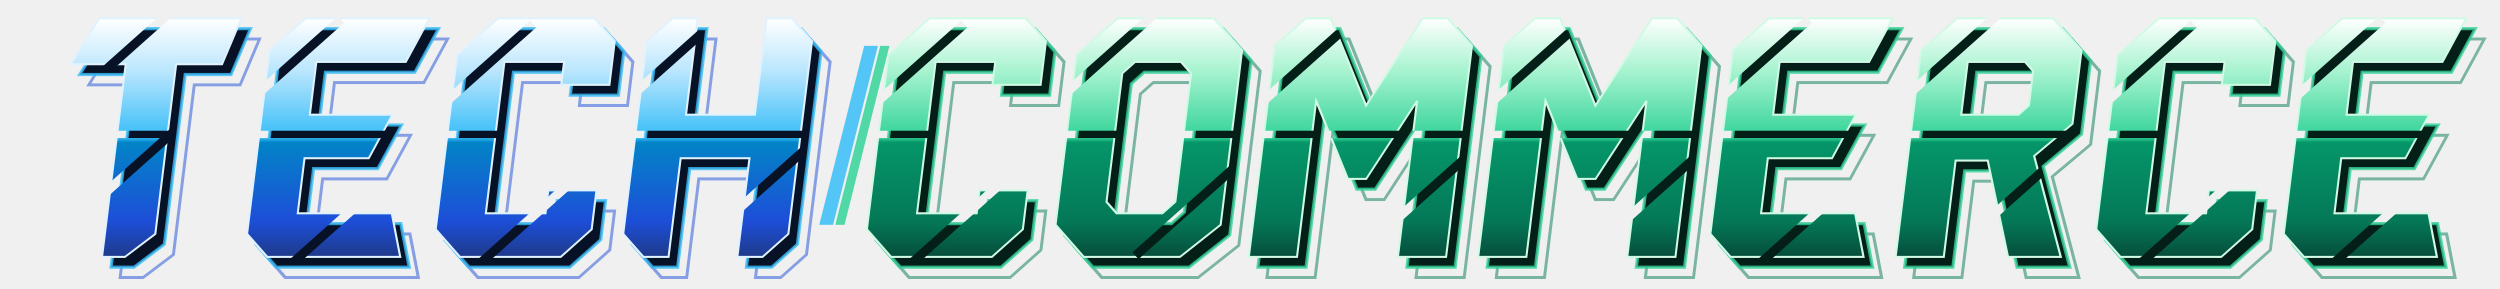
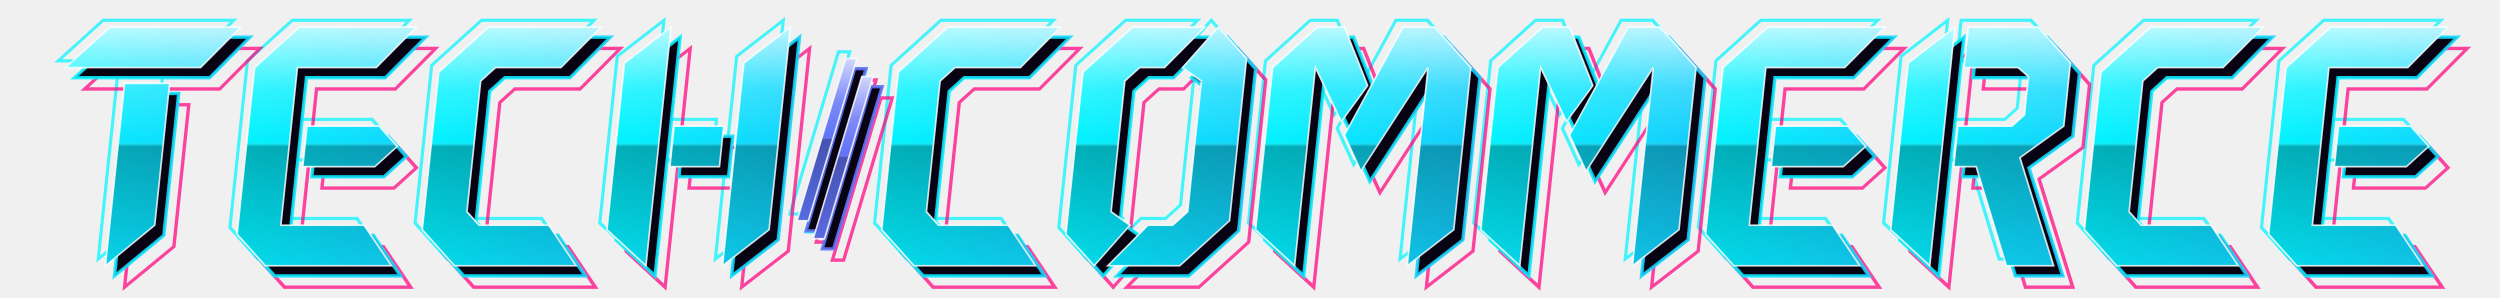
- <svg xmlns="http://www.w3.org/2000/svg" viewBox="0 0 1090 126" width="100%" role="img" aria-label="TECHCOMMERCE">
+ <svg xmlns="http://www.w3.org/2000/svg" viewBox="0 0 1110 132" width="100%" role="img" aria-label="TECHCOMMERCE">
  <defs>
-     <linearGradient id="techStencil" x1="0%" y1="0%" x2="0%" y2="100%">
-       <stop offset="0%" stop-color="#ffffff" />
-       <stop offset="22%" stop-color="#bae6fd" />
-       <stop offset="50%" stop-color="#38bdf8" />
-       <stop offset="52%" stop-color="#0284c7" />
-       <stop offset="85%" stop-color="#1d4ed8" />
-       <stop offset="100%" stop-color="#1e3a8a" />
+     <linearGradient id="rgbChroma" gradientUnits="userSpaceOnUse" x1="0" y1="0" x2="1100" y2="110">
+       <stop offset="0%" stop-color="#00f5ff">
+         <animate attributeName="stop-color" values="#00f5ff;#a855f7;#ff007f;#00ffa3;#00f5ff" dur="6s" repeatCount="indefinite" />
+       </stop>
+       <stop offset="25%" stop-color="#3b82f6">
+         <animate attributeName="stop-color" values="#3b82f6;#ff007f;#00ffa3;#00f5ff;#3b82f6" dur="6s" repeatCount="indefinite" />
+       </stop>
+       <stop offset="50%" stop-color="#a855f7">
+         <animate attributeName="stop-color" values="#a855f7;#00ffa3;#00f5ff;#3b82f6;#a855f7" dur="6s" repeatCount="indefinite" />
+       </stop>
+       <stop offset="75%" stop-color="#ff007f">
+         <animate attributeName="stop-color" values="#ff007f;#00f5ff;#3b82f6;#a855f7;#ff007f" dur="6s" repeatCount="indefinite" />
+       </stop>
+       <stop offset="100%" stop-color="#00ffa3">
+         <animate attributeName="stop-color" values="#00ffa3;#3b82f6;#a855f7;#ff007f;#00ffa3" dur="6s" repeatCount="indefinite" />
+       </stop>
    </linearGradient>
-     <linearGradient id="commStencil" x1="0%" y1="0%" x2="0%" y2="100%">
-       <stop offset="0%" stop-color="#ffffff" />
-       <stop offset="22%" stop-color="#a7f3d0" />
-       <stop offset="50%" stop-color="#34d399" />
-       <stop offset="52%" stop-color="#059669" />
-       <stop offset="85%" stop-color="#047857" />
-       <stop offset="100%" stop-color="#064e3b" />
+     <linearGradient id="chromeSheen" x1="0%" y1="0%" x2="0%" y2="100%">
+       <stop offset="0%" stop-color="#ffffff" stop-opacity="0.72" />
+       <stop offset="26%" stop-color="#ffffff" stop-opacity="0.18" />
+       <stop offset="48%" stop-color="#ffffff" stop-opacity="0" />
+       <stop offset="50%" stop-color="#000000" stop-opacity="0.28" />
+       <stop offset="100%" stop-color="#000000" stop-opacity="0.08" />
    </linearGradient>
-     <path id="L_T" d="M 10 0 L 72 0 L 66 20 L 46 20 L 46 94 L 34 104 L 24 104 L 24 20 L 0 20 Z" />
-     <path id="L_E" d="M 14 0 L 68 0 L 60 19 L 21 19 L 21 42 L 57 42 L 49 61 L 21 61 L 21 85 L 62 85 L 68 104 L 10 104 L 0 94 L 0 14 Z" />
-     <path id="L_C" d="M 16 0 L 58 0 L 68 10 L 68 29 L 47 29 L 47 19 L 21 19 L 21 85 L 47 85 L 47 75 L 68 75 L 68 92 L 56 104 L 12 104 L 0 92 L 0 16 Z" />
-     <path id="L_H" d="M 0 10 L 10 0 L 21 0 L 21 42 L 51 42 L 51 0 L 62 0 L 72 10 L 72 94 L 62 104 L 51 104 L 51 61 L 21 61 L 21 104 L 10 104 L 0 94 Z" />
-     <path id="L_O" fill-rule="evenodd" d="M 16 0 L 58 0 L 72 14 L 72 90 L 56 104 L 14 104 L 0 90 L 0 16 Z M 26 19 L 46 19 L 51 24 L 51 80 L 46 85 L 26 85 L 21 80 L 21 24 Z" />
-     <path id="L_M" d="M 0 12 L 12 0 L 23 0 L 43 38 L 63 0 L 74 0 L 86 12 L 86 104 L 65 104 L 65 36 L 47 70 L 39 70 L 21 36 L 21 104 L 0 104 Z" />
-     <path id="L_R" fill-rule="evenodd" d="M 14 0 L 56 0 L 70 14 L 70 46 L 55 60 L 72 104 L 49 104 L 35 62 L 21 62 L 21 104 L 0 104 L 0 14 Z M 21 19 L 46 19 L 50 23 L 50 38 L 46 42 L 21 42 Z" />
-     <g id="wordTech">
-       <use href="#L_T" x="22" y="6" />
-       <use href="#L_E" x="108" y="6" />
-       <use href="#L_C" x="190" y="6" />
-       <use href="#L_H" x="272" y="6" />
+     <path id="CB_T" d="M 0 18 L 18 0 L 76 0 L 60 18 Z M 27 25 L 47 25 L 47 88 L 27 106 Z" />
+     <path id="CB_E" d="M 0 18 L 18 0 L 70 0 L 54 18 L 19 18 L 19 88 L 56 88 L 70 106 L 14 106 L 0 92 Z M 26 44 L 58 44 L 67 53 L 58 62 L 26 62 Z" />
+     <path id="CB_C" d="M 20 0 L 70 0 L 54 18 L 25 18 L 19 24 L 19 82 L 25 88 L 56 88 L 70 106 L 16 106 L 0 90 L 0 20 Z" />
+     <path id="CB_H" d="M 0 16 L 19 0 L 19 106 L 0 90 Z M 53 16 L 72 0 L 72 90 L 53 106 Z M 25 44 L 47 44 L 47 62 L 25 62 Z" />
+     <path id="CB_O" d="M 20 0 L 52 0 L 36 18 L 25 18 L 19 24 L 19 82 L 28 88 L 14 106 L 0 92 L 0 20 Z M 58 0 L 72 14 L 72 86 L 52 106 L 20 106 L 36 88 L 47 88 L 53 82 L 53 24 L 44 18 Z" />
+     <path id="CB_M" d="M 0 18 L 18 0 L 30 0 L 43 26 L 33 42 L 19 18 L 19 106 L 0 90 Z M 56 0 L 70 0 L 88 18 L 88 90 L 69 106 L 69 18 L 44 64 L 35 48 Z" />
+     <path id="CB_R" d="M 0 16 L 19 0 L 19 106 L 0 90 Z M 25 0 L 56 0 L 72 16 L 72 44 L 54 58 L 74 106 L 53 106 L 35 62 L 25 62 L 25 44 L 49 44 L 54 39 L 54 22 L 49 18 L 25 18 Z" />
+     <g id="cyberWordmark">
+       <use href="#CB_T" x="22" y="10" />
+       <use href="#CB_E" x="106" y="10" />
+       <use href="#CB_C" x="188" y="10" />
+       <use href="#CB_H" x="270" y="10" />
+       <polygon points="354,96 368,24 373,24 359,96" />
+       <polygon points="362,104 376,32 381,32 367,104" />
+       <use href="#CB_C" x="392" y="10" />
+       <use href="#CB_O" x="474" y="10" />
+       <use href="#CB_M" x="558" y="10" />
+       <use href="#CB_M" x="658" y="10" />
+       <use href="#CB_E" x="758" y="10" />
+       <use href="#CB_R" x="840" y="10" />
+       <use href="#CB_C" x="926" y="10" />
+       <use href="#CB_E" x="1008" y="10" />
    </g>
-     <g id="wordCommerce">
-       <use href="#L_C" x="378" y="6" />
-       <use href="#L_O" x="460" y="6" />
-       <use href="#L_M" x="546" y="6" />
-       <use href="#L_M" x="646" y="6" />
-       <use href="#L_E" x="746" y="6" />
-       <use href="#L_R" x="828" y="6" />
-       <use href="#L_C" x="914" y="6" />
-       <use href="#L_E" x="996" y="6" />
-     </g>
-     <mask id="stencilCuts">
-       <rect x="-40" y="-20" width="1160" height="160" fill="#ffffff" />
-       <rect x="0" y="55" width="1100" height="3.2" fill="#000000" />
-       <g stroke="#000000" stroke-width="4.2" stroke-linecap="square">
-         <line x1="36" y1="30" x2="76" y2="-10" />
-         <line x1="38" y1="88" x2="72" y2="54" />
-         <line x1="100" y1="44" x2="136" y2="8" />
-         <line x1="126" y1="116" x2="164" y2="78" />
-         <line x1="184" y1="46" x2="220" y2="10" />
-         <line x1="208" y1="116" x2="246" y2="78" />
-         <line x1="266" y1="42" x2="302" y2="6" />
-         <line x1="314" y1="96" x2="352" y2="58" />
-         <line x1="372" y1="46" x2="408" y2="10" />
-         <line x1="396" y1="116" x2="434" y2="78" />
-         <line x1="454" y1="42" x2="490" y2="6" />
-         <line x1="498" y1="108" x2="540" y2="66" />
-         <line x1="540" y1="46" x2="576" y2="10" />
-         <line x1="598" y1="104" x2="640" y2="62" />
-         <line x1="640" y1="46" x2="676" y2="10" />
-         <line x1="698" y1="104" x2="740" y2="62" />
-         <line x1="740" y1="44" x2="776" y2="8" />
-         <line x1="766" y1="116" x2="804" y2="78" />
-         <line x1="822" y1="42" x2="858" y2="6" />
-         <line x1="864" y1="96" x2="906" y2="54" />
-         <line x1="908" y1="46" x2="944" y2="10" />
-         <line x1="932" y1="116" x2="970" y2="78" />
-         <line x1="990" y1="44" x2="1026" y2="8" />
-         <line x1="1016" y1="116" x2="1054" y2="78" />
-       </g>
-     </mask>
-     <clipPath id="clipTech">
-       <use href="#wordTech" />
-     </clipPath>
-     <clipPath id="clipComm">
-       <use href="#wordCommerce" />
-     </clipPath>
  </defs>
-   <g transform="translate(12, 2) skewX(-7)">
-     <use href="#wordTech" transform="translate(9, 9)" fill="none" stroke="#1d4ed8" stroke-width="1.3" stroke-opacity="0.5" />
-     <use href="#wordCommerce" transform="translate(9, 9)" fill="none" stroke="#047857" stroke-width="1.3" stroke-opacity="0.5" />
-     <use href="#wordTech" transform="translate(4.5, 4.5)" fill="#081226" stroke="#38bdf8" stroke-width="1.4" stroke-opacity="0.8" />
-     <use href="#wordCommerce" transform="translate(4.5, 4.5)" fill="#041f18" stroke="#34d399" stroke-width="1.4" stroke-opacity="0.8" />
-     <g mask="url(#stencilCuts)">
-       <use href="#wordTech" fill="url(#techStencil)" stroke="#e0f2fe" stroke-width="0.9" />
-       <use href="#wordCommerce" fill="url(#commStencil)" stroke="#d1fae5" stroke-width="0.9" />
-       <g clip-path="url(#clipTech)" stroke="#bae6fd" stroke-width="1.6" fill="#0284c7" opacity="0.88">
-         <path d="M 20 18 L 48 18 L 58 28 L 58 92 M 108 26 L 120 38 L 120 82 L 154 82 M 190 34 L 204 48 L 204 88 L 238 88 M 272 22 L 284 34 L 284 74 L 334 74 L 334 98" fill="none" />
-         <circle cx="58" cy="28" r="2.8" />
-         <circle cx="58" cy="76" r="2.8" />
-         <circle cx="120" cy="38" r="2.8" />
-         <circle cx="154" cy="82" r="2.8" />
-         <circle cx="204" cy="48" r="2.8" />
-         <circle cx="238" cy="88" r="2.8" />
-         <circle cx="284" cy="34" r="2.8" />
-         <circle cx="334" cy="74" r="2.8" />
-       </g>
-       <g clip-path="url(#clipComm)" stroke="#a7f3d0" stroke-width="1.6" fill="#047857" opacity="0.88">
-         <path d="M 378 30 L 392 44 L 392 88 L 426 88 M 460 28 L 474 42 L 474 86 L 516 86 L 524 78 L 524 30 M 546 96 L 560 82 L 560 32 L 588 60 L 618 30 L 618 90 M 646 96 L 660 82 L 660 32 L 688 60 L 718 30 L 718 90 M 746 26 L 758 38 L 758 84 L 796 84 M 828 24 L 842 38 L 842 94 M 856 54 L 888 96 M 914 32 L 928 46 L 928 88 L 964 88 M 996 26 L 1008 38 L 1008 86 L 1048 86" fill="none" />
-         <circle cx="392" cy="44" r="2.8" />
-         <circle cx="426" cy="88" r="2.8" />
-         <circle cx="474" cy="42" r="2.8" />
-         <circle cx="524" cy="78" r="2.8" />
-         <circle cx="560" cy="82" r="2.8" />
-         <circle cx="588" cy="60" r="2.8" />
-         <circle cx="618" cy="82" r="2.8" />
-         <circle cx="660" cy="82" r="2.8" />
-         <circle cx="688" cy="60" r="2.8" />
-         <circle cx="718" cy="82" r="2.8" />
-         <circle cx="758" cy="38" r="2.8" />
-         <circle cx="796" cy="84" r="2.8" />
-         <circle cx="842" cy="38" r="2.8" />
-         <circle cx="888" cy="96" r="2.8" />
-         <circle cx="928" cy="46" r="2.8" />
-         <circle cx="964" cy="88" r="2.8" />
-         <circle cx="1008" cy="38" r="2.8" />
-         <circle cx="1048" cy="86" r="2.8" />
-       </g>
-     </g>
-     <polygon points="357,96 367,18 373,18 363,96" fill="#38bdf8" opacity="0.85" />
-     <polygon points="364,96 374,18 378,18 368,96" fill="#34d399" opacity="0.85" />
+   <g transform="translate(10, 2) skewX(-6)">
+     <use href="#cyberWordmark" transform="translate(-3.5, -3)" fill="none" stroke="#00f5ff" stroke-width="1.4" stroke-opacity="0.72" />
+     <use href="#cyberWordmark" transform="translate(9.5, 9.5)" fill="none" stroke="#ff007f" stroke-width="1.5" stroke-opacity="0.72" />
+     <use href="#cyberWordmark" transform="translate(4.5, 4.5)" fill="#070312" stroke="url(#rgbChroma)" stroke-width="1.5" stroke-opacity="0.88" />
+     <use href="#cyberWordmark" fill="url(#rgbChroma)" />
+     <use href="#cyberWordmark" fill="url(#chromeSheen)" stroke="#ffffff" stroke-width="0.75" stroke-opacity="0.82" />
  </g>
</svg>
